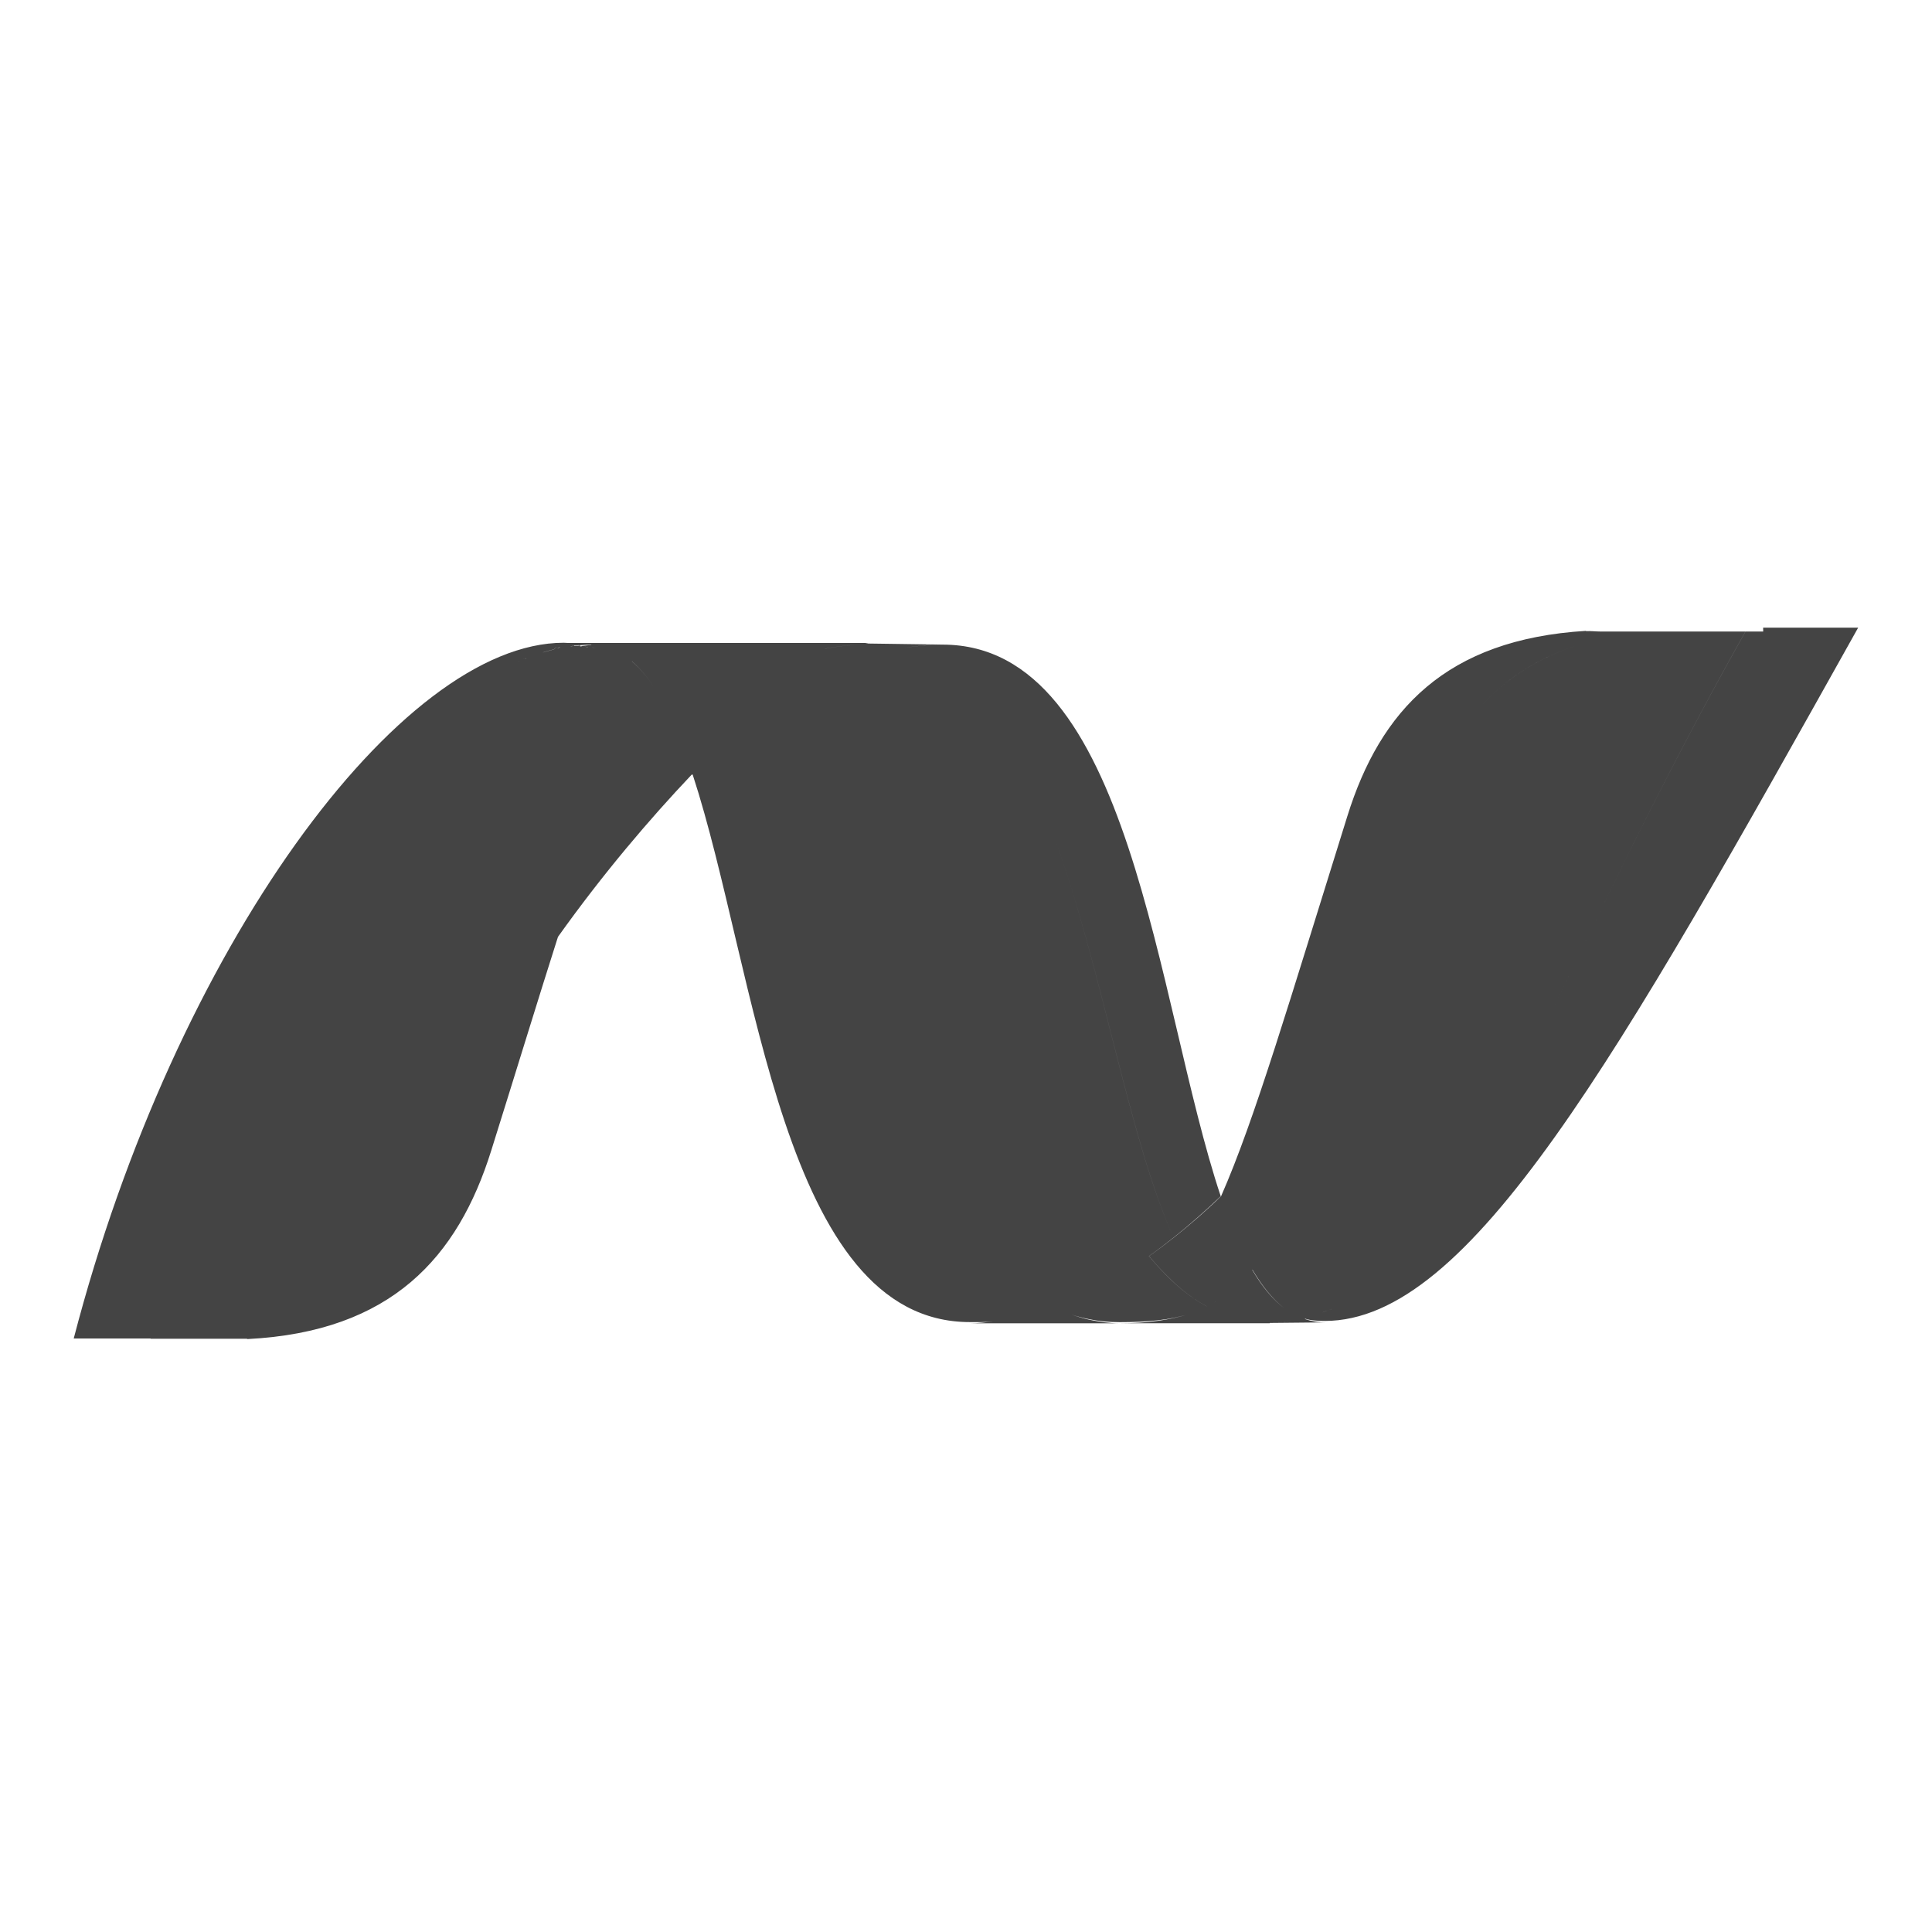
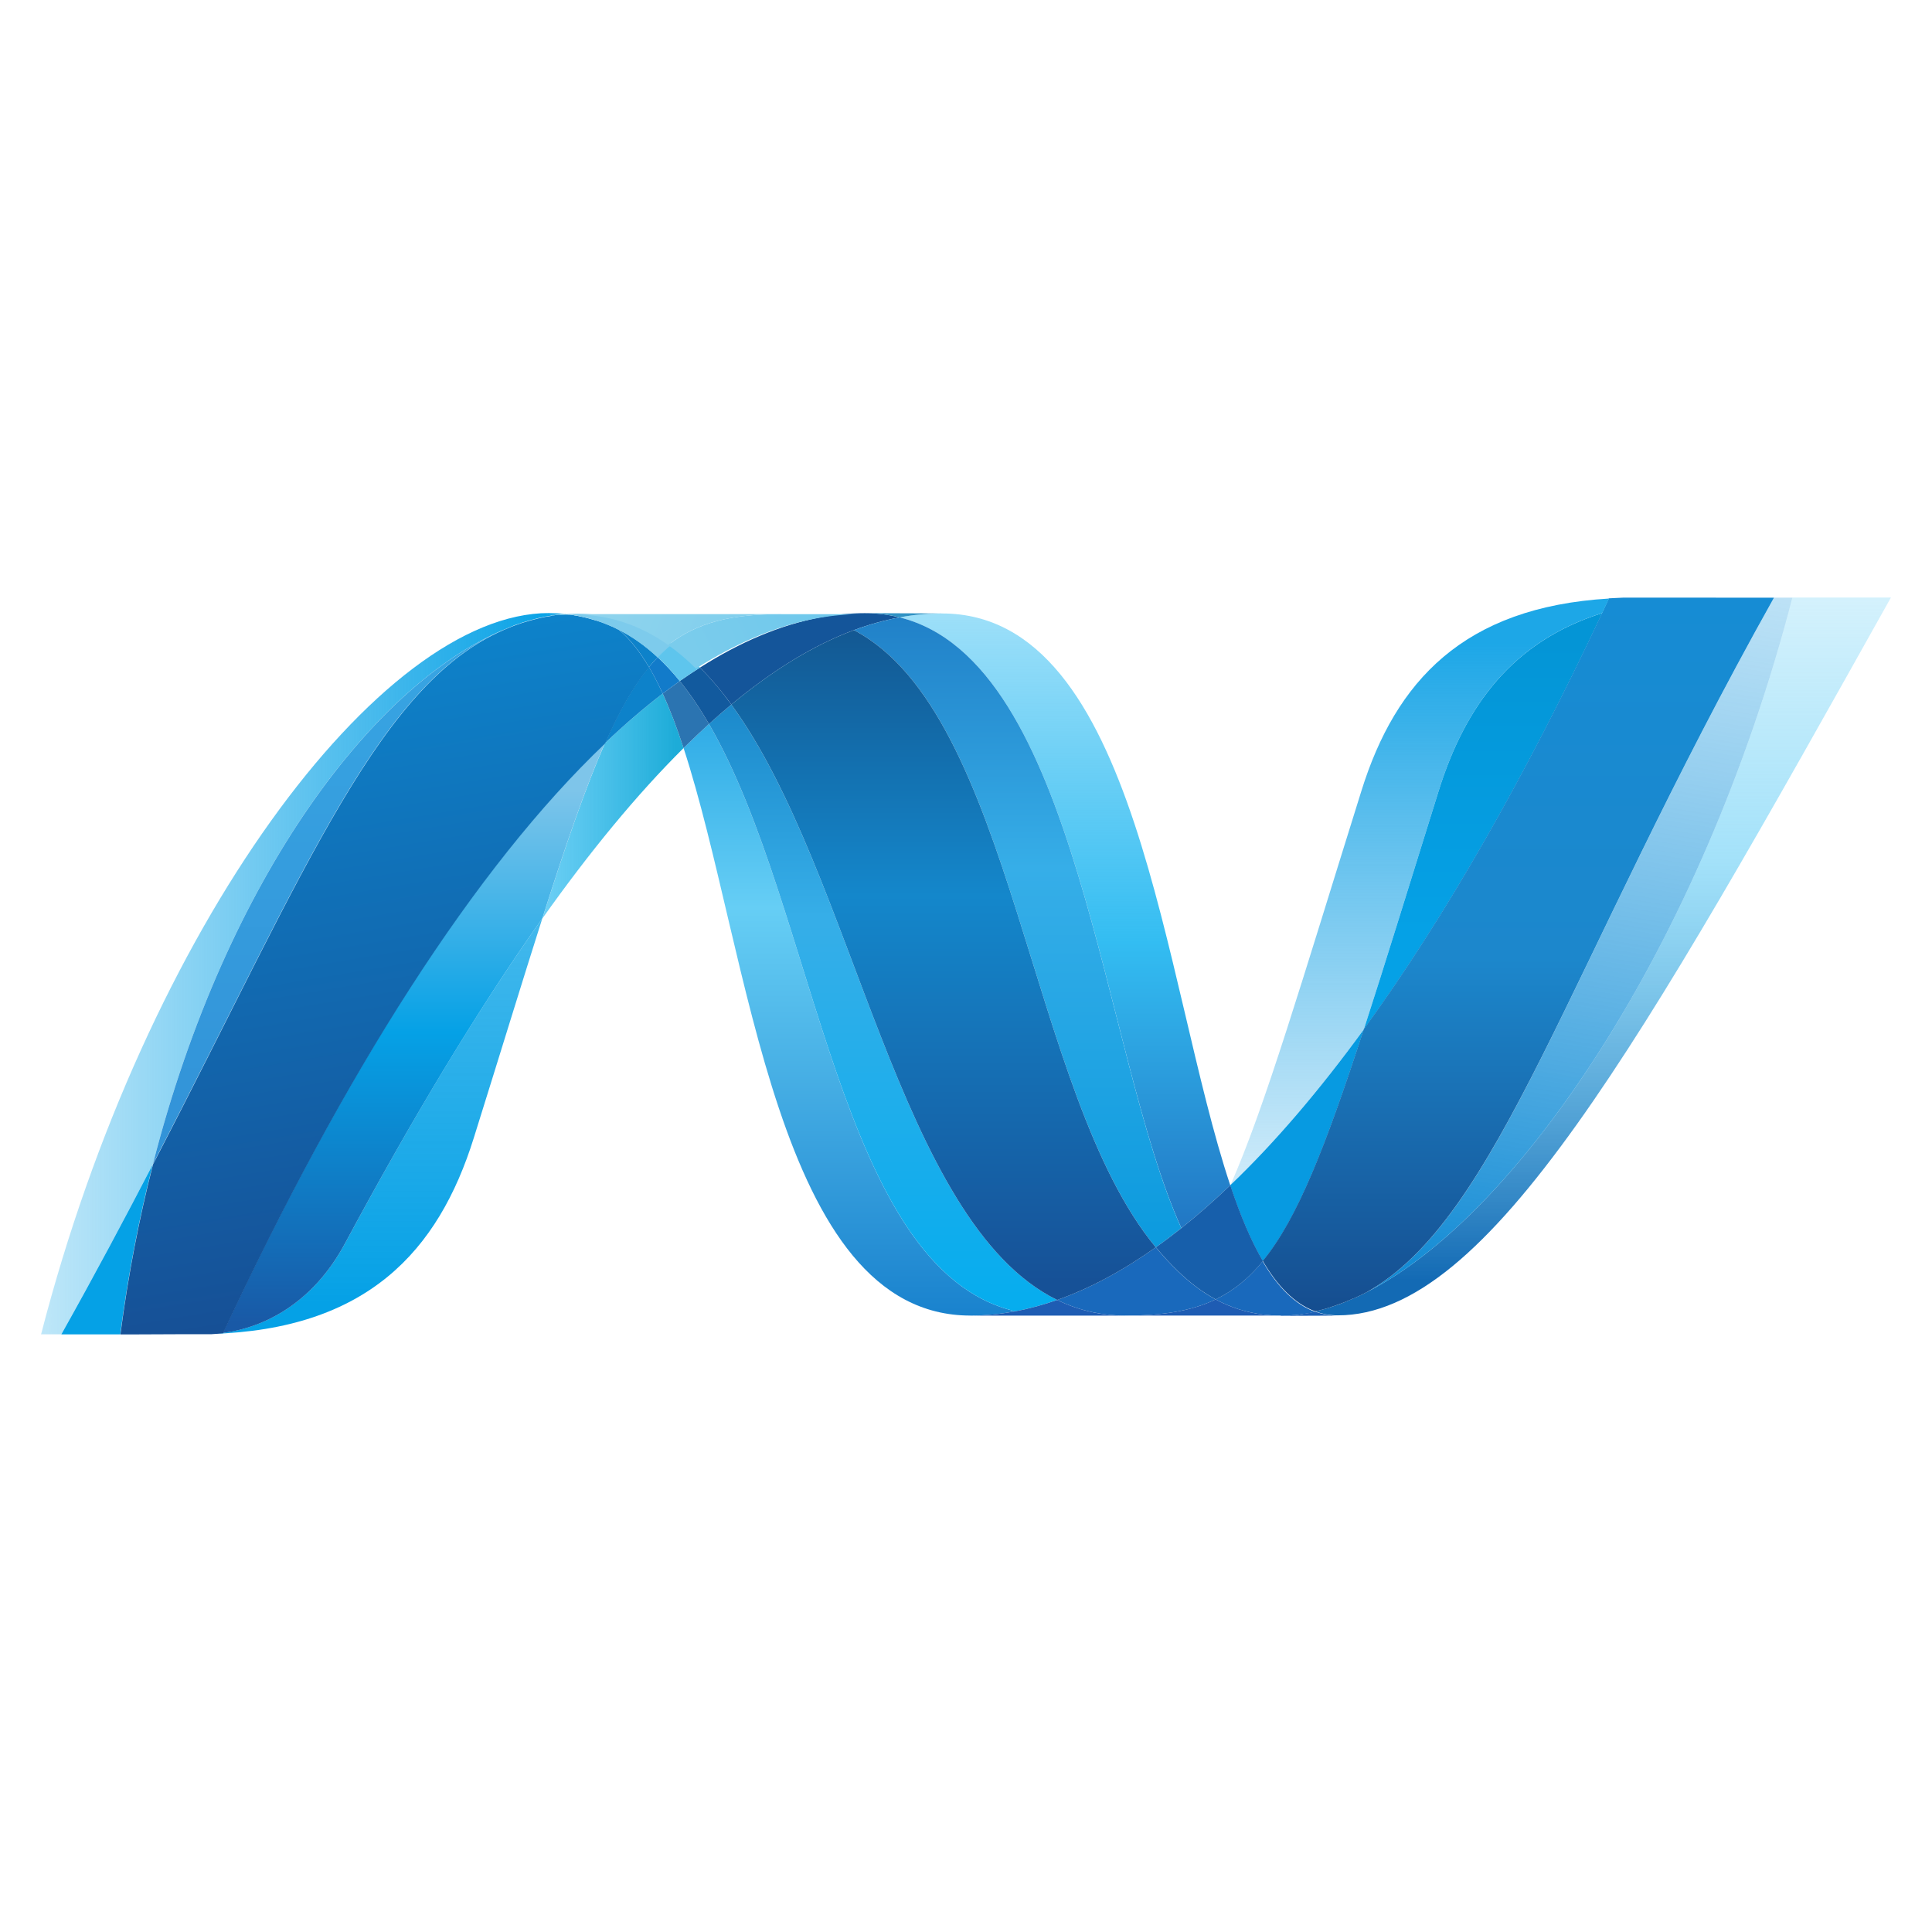
- <svg xmlns="http://www.w3.org/2000/svg" width="800px" height="800px" viewBox="0 0 32 32" version="1.1">
-   <path fill="#444444" d="M8.579 10.956c0.041-0.019 0.083-0.037 0.125-0.053-0.041 0.016-0.083 0.035-0.125 0.053zM2.496 22.174h0.126c0.372 0 0.477 0 0.905 0h0.337c0.026 0 0.052 0 0.078 0 0.029 0 0.060 0 0.091 0 0 0 0.005 0 0.006 0 0.013 0 0.026 0 0.038 0 0.005 0 0.005 0 0.009 0 0.005 0 0.011 0.006 0.017 0.005 2.378-0.122 3.48-1.352 4.034-3.124 0.431-1.375 0.784-2.532 1.094-3.504-0 0-0 0.001-0 0.001 0.004-0.012 0.007-0.023 0.011-0.035 0.747-1.048 1.519-1.953 2.215-2.687v0c0 0 0.016 0 0.016-0 1.065 3.257 1.476 9.068 4.591 9.068 0.126 0 0.257 0.003 0.384-0.010-0.127 0.013-0.25 0.030-0.376 0.030h2.474c-0.175 0-0.341-0.026-0.501-0.059-0.101-0.021-0.199-0.052-0.295-0.085 0.096 0.032 0.194 0.057 0.296 0.077 0.16 0.033 0.326 0.048 0.5 0.048 0.459 0 0.842-0.035 1.176-0.144-0.334 0.109-0.717 0.162-1.176 0.162h2.42c0 0 0 0 0 0 0.021 0 0.042 0 0.062 0 0 0 0 0 0 0s0.001 0 0.002 0l0.001-0.005 0.913-0.009c-0.117 0-0.226-0.021-0.331-0.056 0.001-0.002 0.003-0.003 0.004-0.005 0.103 0.031 0.21 0.037 0.325 0.037 2.403 0 4.826-4.315 8.835-11.483h-1.574l0.001 0.064h-0.293c-1.478 2.624-2.511 4.866-3.387 6.658 0.877-1.794 1.909-4.034 3.386-6.658h-2.161c-0.041 0-0.082 0-0.123 0-0.039 0-0.078 0-0.116 0h-0.005c-0.080 0-0.157-0.011-0.234-0.006-0 0.001-0.001-0.007-0.001-0.005-2.321 0.14-3.407 1.318-3.953 3.067-0.956 3.056-1.535 5.034-2.092 6.297-0 0 0-0.001-0-0 0 0.003-0.002 0.003-0.002 0.004v-0.003c-0.256 0.25-0.522 0.478-0.782 0.685-0.136 0.108-0.272 0.21-0.409 0.306 0.114 0.137 0.231 0.265 0.354 0.382 0.186 0.181 0.385 0.333 0.602 0.45-0 0-0.001 0-0.001 0-0.217-0.117-0.416-0.269-0.603-0.45-0.123-0.117-0.239-0.245-0.354-0.382 0 0 0 0 0 0 0.137-0.096 0.272-0.199 0.408-0.307-0.749-1.659-1.184-4.478-1.991-6.673 0.807 2.194 1.243 5.014 1.991 6.673 0.26-0.207 0.52-0.435 0.781-0.685-1.082-3.242-1.47-9.136-4.606-9.136-0.221 0-0.444 0.021-0.666 0.061 0.222-0.041 0.445-0.062 0.666-0.062l-1.233-0.017c0.196 0 0.381 0.055 0.557 0.055-0 0-0 0-0 0-0.176 0-0.361-0.055-0.556-0.055-0.017 0-0.034-0.004-0.051-0.003 0.017-0 0.034-0.006 0.051-0.006h-4.96c-0.028 0-0.056-0.004-0.085-0.004-2.706 0-6.435 5.059-8.115 11.524 0 0 0.122 0 0.323 0 0 0 0 0 0 0 0.232 0 0.95 0 0.95 0zM26.161 10.675c-0 0-0 0-0 0-0.807 0.254-1.401 0.694-1.842 1.277 0.441-0.583 1.034-1.023 1.842-1.277zM22.369 21.541c-0.008 0.004-0.015 0.008-0.023 0.012-0.011 0.006-0.023 0.011-0.034 0.017-0.001 0-0.002 0.001-0.002 0.001 0.020-0.010 0.039-0.020 0.059-0.029zM22.040 21.687c0.005-0.004 0.010-0.004 0.016-0.006-0.005 0.003-0.010 0.004-0.015 0.006-0.011 0.005-0.022 0.008-0.033 0.012 0.011-0.004 0.021-0.008 0.032-0.012zM22.001 21.703c0 0 0-0 0-0s-0.001 0-0.001 0c0-0 0-0 0.001-0zM21.751 21.787c0.019-0.006 0.036-0.011 0.054-0.016 0.009-0.004 0.018-0.007 0.027-0.009 0.011-0.004 0.021-0.007 0.030-0.011 0.011-0.004 0.022-0.006 0.031-0.010s0.017-0.006 0.026-0.010c0.021-0.008 0.042-0.014 0.064-0.022 0.003 0 0.006-0.001 0.008-0.003-0.002 0.001-0.005 0.002-0.007 0.003-0.021 0.008-0.042 0.014-0.063 0.022-0.009 0.004-0.018 0.006-0.026 0.009-0.009 0.004-0.020 0.007-0.031 0.010-0.009 0.004-0.020 0.006-0.031 0.011-0.009 0.004-0.018 0.005-0.027 0.009-0.019 0.005-0.036 0.010-0.054 0.016-0.001 0-0.003 0.001-0.004 0.001 0.001-0 0.002-0.001 0.003-0.001zM8.704 10.91v-0.008c0 0 0.006 0.008 0.007 0.008h0c-0.053 0-0.105 0.037-0.157 0.059 0.008-0.004 0.017-0.009 0.025-0.012-0.042 0.018-0.084 0.037-0.126 0.057-0.022 0.011-0.045 0.021-0.067 0.033zM8.832 10.846v0zM9.191 10.738c-0.007 0.004-0.012 0.019-0.018 0.019-0.044 0.011-0.088 0.023-0.132 0.035-0.005 0-0.009 0.004-0.015 0.005-0.012 0.003-0.024 0.007-0.037 0.011 0.013-0.004 0.025-0.011 0.037-0.013 0.006 0 0.011-0.005 0.015-0.005 0.044-0.012 0.088-0.024 0.132-0.035 0.006 0 0.011-0.018 0.018-0.018 0.012-0.004 0.024-0.020 0.037-0.021-0.013 0.001-0.025 0.021-0.037 0.023zM9.249 10.732c-0.006 0.004-0.013 0.008-0.019 0.010 0.006-0.004 0.012-0.011 0.019-0.013 0.013-0.004 0.025-0.014 0.039-0.014-0.014 0-0.026 0.015-0.039 0.017zM9.732 10.716c-0.024-0.004-0.047-0.002-0.070-0.002-0.001 0-0.002 0-0.002 0 0.023 0 0.046-0.003 0.070-0 0.003 0 0.005-0.001 0.008-0.001-0.002 0.001-0.003 0.003-0.006 0.003zM9.794 10.685c-0.058 0-0.115 0.012-0.174 0.016 0.008 0 0.016 0.010 0.024 0.012-0.015-0.002-0.030-0.011-0.045-0.012 0.007-0.001 0.014-0.005 0.021-0.005-0.004-0-0.004-0.002-0.008-0.002-0.005-0.004-0.012-0.006-0.012-0.006v0.005c-0.064 0.004-0.060 0.005-0.088 0.008l-0.004-0.005c-0.008 0-0.014 0.004-0.021 0.004-0.011 0.004-0.024 0.004-0.036 0.005-0.007 0-0.014 0-0.021 0.004-0.013 0.004-0.025 0.006-0.037 0.008-0.001 0-0.002 0.001-0.003 0.001 0.001 0 0.002 0 0.003 0 0.013 0 0.024-0.006 0.037-0.009 0.007 0 0.014-0.005 0.021-0.005 0.012 0 0.024-0.004 0.036-0.006 0.006 0 0.012-0 0.020-0.004 0.024-0.003 0.048-0.005 0.072-0.007 0.005 0 0.009 0.001 0.014 0.001 0.068-0.006 0.134-0.008 0.201-0.008zM9.955 10.755c-0.045-0.012-0.091-0.021-0.137-0.029-0.004 0-0.008-0.002-0.012-0.003 0.003 0.001 0.007 0.002 0.011 0.002 0.046 0.009 0.092 0.018 0.137 0.030 0.001 0 0.003 0.001 0.004 0.001-0.001-0-0.001-0-0.002-0zM10.934 11.537v0c-0 0-0 0.001-0.001 0.001-0.141-0.238-0.296-0.438-0.468-0.584 0.002 0.001 0.005 0.003 0.007 0.004 0.169 0.147 0.321 0.344 0.461 0.58 0-0 0 0-0 0zM11.154 11.961v0zM13.665 10.744c0.18-0.034 0.361-0.056 0.539-0.064-0.179 0.009-0.359 0.030-0.54 0.065zM11.904 12.446c-0.001-0.003-0.003-0.005-0.004-0.008 0.001 0.003 0.003 0.005 0.004 0.008v0zM14.209 10.947c-0.284 0.106-0.569 0.242-0.854 0.408 0.285-0.166 0.57-0.302 0.854-0.408 0.194-0.072 0.387-0.129 0.58-0.172-0.194 0.043-0.387 0.1-0.58 0.172zM14.94 10.743v0 0 0zM17.104 21.758c0.117-0.031 0.235-0.068 0.352-0.109 0 0 0 0 0 0-0.118 0.041-0.235 0.077-0.352 0.109zM20.136 21.561c-0 0-0 0-0 0-0.007 0.004-0.014 0.007-0.021 0.011 0.007-0.004 0.015-0.008 0.022-0.012zM20.762 21.884c-0.285-0.034-0.54-0.118-0.773-0.244 0.233 0.126 0.488 0.21 0.773 0.244 0.042 0.004 0.083 0.008 0.126 0.011-0.043-0.003-0.085-0.007-0.126-0.011zM20.742 21.035l0.001-0.005c0-0 0-0.001 0.001-0.001 0.157 0.267 0.331 0.487 0.527 0.639-0.196-0.149-0.371-0.364-0.528-0.633zM21.188 21.895c-0.008 0.004-0.015 0.004-0.023 0.004-0.001 0-0.001 0-0.002 0 0.008 0 0.016 0 0.023-0.004 0.015 0 0.030 0 0.046-0.004 0.001 0 0.002 0 0.002 0-0.016 0.004-0.031 0.004-0.046 0.004zM21.377 21.874c-0.017 0.003-0.035 0.004-0.053 0.008-0.005 0-0.010 0.004-0.015 0.004-0 0-0.004 0-0.004 0-0.016 0.002-0.033 0.005-0.049 0.005-0.001 0-0.002 0-0.002 0 0.016 0 0.033-0.004 0.049-0.005h0.004c0.005 0 0.010-0.004 0.015-0.004 0.018-0.004 0.036-0.006 0.053-0.008 0.002 0 0.003 0 0.004 0-0.001 0-0.001 0-0.002 0z" />
+ <svg xmlns="http://www.w3.org/2000/svg" viewBox="0 0 128 128">
+   <linearGradient id="a" gradientUnits="userSpaceOnUse" x1="61.631" y1="563.347" x2="62.022" y2="563.347" gradientTransform="matrix(0 149.735 149.735 0 -84296.266 -9188.014)">
+     <stop offset="0" stop-color="#0994DC" />
+     <stop offset=".35" stop-color="#66CEF5" />
+     <stop offset=".35" stop-color="#66CEF5" />
+     <stop offset=".846" stop-color="#127BCA" />
+     <stop offset=".846" stop-color="#127BCA" />
+     <stop offset="1" stop-color="#127BCA" />
+   </linearGradient>
+   <path fill="url(#a)" d="M45.288 49.559c4.417 13.507 6.09 37.601 19.006 37.601.982 0 1.977-.096 2.974-.286-11.74-2.737-13.132-26.569-20.297-38.912-.562.511-1.118 1.043-1.683 1.597" />
+   <linearGradient id="b" gradientUnits="userSpaceOnUse" x1="61.705" y1="563.34" x2="62.095" y2="563.34" gradientTransform="matrix(0 153.551 153.551 0 -86442.719 -9435.969)">
+     <stop offset="0" stop-color="#0E76BC" />
+     <stop offset=".36" stop-color="#36AEE8" />
+     <stop offset=".36" stop-color="#36AEE8" />
+     <stop offset=".846" stop-color="#00ADEF" />
+     <stop offset=".846" stop-color="#00ADEF" />
+     <stop offset="1" stop-color="#00ADEF" />
+   </linearGradient>
+   <path fill="url(#b)" d="M46.971 47.962c7.165 12.342 8.557 36.174 20.297 38.912.923-.169 1.847-.426 2.773-.749-10.539-5.164-13.451-28.306-21.588-39.447-.492.41-.987.839-1.482 1.284" />
+   <path fill="#14559A" d="M57.294 40.623c-.98 0-1.977.096-2.977.286-2.612.493-5.268 1.618-7.944 3.321.73.722 1.427 1.547 2.081 2.448 2.723-2.259 5.427-3.928 8.12-4.932 1.012-.375 2.019-.656 3.029-.842-.729-.184-1.497-.281-2.309-.281" />
+   <linearGradient id="c" gradientUnits="userSpaceOnUse" x1="67.486" y1="564.985" x2="67.876" y2="564.985" gradientTransform="matrix(0 -122.178 -122.178 0 69099.289 8331.043)">
+     <stop offset="0" stop-color="#1C63B7" />
+     <stop offset=".5" stop-color="#33BDF2" />
+     <stop offset="1" stop-color="#33BDF2" stop-opacity=".42" />
+   </linearGradient>
+   <path fill="url(#c)" d="M78.268 81.366c1.078-.857 2.158-1.805 3.24-2.84-4.488-13.443-6.095-37.883-19.101-37.883-.93 0-1.868.087-2.804.26 11.847 2.947 13.365 28.722 18.665 40.463" />
+   <path fill="#3092C4" d="M59.604 40.904c-.729-.185-1.498-.282-2.311-.282l5.114.019c-.929 0-1.867.086-2.803.263" />
+   <path fill="#1969BC" d="M78.04 84.221c-.508-.485-.991-1.017-1.466-1.584-2.188 1.549-4.368 2.724-6.533 3.489.771.376 1.578.656 2.436.829.664.136 1.353.206 2.075.206 2.431 0 4.353-.288 5.987-1.072-.9-.488-1.726-1.118-2.499-1.868" />
+   <linearGradient id="d" gradientUnits="userSpaceOnUse" x1="61.852" y1="563.281" x2="62.243" y2="563.281" gradientTransform="matrix(0 159.425 159.425 0 -89733.742 -9828.116)">
+     <stop offset="0" stop-color="#166AB8" />
+     <stop offset=".4" stop-color="#36AEE8" />
+     <stop offset=".4" stop-color="#36AEE8" />
+     <stop offset=".846" stop-color="#0798DD" />
+     <stop offset=".846" stop-color="#0798DD" />
+     <stop offset="1" stop-color="#0798DD" />
+   </linearGradient>
+   <path fill="url(#d)" d="M56.573 41.748c10.611 5.55 11.534 30.684 20.001 40.889.568-.4 1.13-.824 1.691-1.271-5.3-11.741-6.815-37.519-18.66-40.463-1.011.189-2.02.469-3.032.845" />
+   <linearGradient id="e" gradientUnits="userSpaceOnUse" x1="61.975" y1="563.367" x2="62.366" y2="563.367" gradientTransform="matrix(0 169.528 169.528 0 -95443.742 -10473.372)">
+     <stop offset="0" stop-color="#124379" />
+     <stop offset=".39" stop-color="#1487CB" />
+     <stop offset=".39" stop-color="#1487CB" />
+     <stop offset=".78" stop-color="#165197" />
+     <stop offset=".78" stop-color="#165197" />
+     <stop offset="1" stop-color="#165197" />
+   </linearGradient>
+   <path fill="url(#e)" d="M48.453 46.678c8.137 11.141 11.049 34.284 21.588 39.448 2.166-.765 4.346-1.939 6.533-3.489-8.467-10.205-9.39-35.338-20.001-40.889-2.693 1.002-5.397 2.671-8.12 4.93" />
+   <linearGradient id="f" gradientUnits="userSpaceOnUse" x1="1006.454" y1="-1412.08" x2="1008.771" y2="-1412.08" gradientTransform="matrix(4.038 0 0 -4.038 -4028.633 -5649.283)">
+     <stop offset="0" stop-color="#33BDF2" stop-opacity=".698" />
+     <stop offset="1" stop-color="#1DACD8" />
+   </linearGradient>
+   <path fill="url(#f)" d="M40.083 49.234c-1.275 2.883-2.578 6.674-4.152 11.621 3.131-4.413 6.253-8.214 9.357-11.295-.428-1.314-.887-2.527-1.382-3.606-1.269.97-2.549 2.064-3.823 3.28" />
+   <path fill="#2B74B1" d="M45.037 45.121c-.374.268-.751.542-1.13.832.495 1.08.953 2.292 1.38 3.607.564-.552 1.124-1.086 1.684-1.597-.601-1.033-1.24-1.986-1.934-2.842" />
+   <path fill="#125A9E" d="M46.373 44.229c-.445.282-.888.58-1.337.891.695.855 1.333 1.81 1.936 2.844.495-.448.989-.879 1.482-1.287-.654-.9-1.35-1.726-2.081-2.448" />
+   <linearGradient id="g" gradientUnits="userSpaceOnUse" x1="67.564" y1="565.48" x2="67.954" y2="565.48" gradientTransform="matrix(0 -119.018 -119.018 0 67408.578 8125.832)">
+     <stop offset="0" stop-color="#136AB4" />
+     <stop offset=".6" stop-color="#59CAF5" stop-opacity=".549" />
+     <stop offset="1" stop-color="#59CAF5" stop-opacity=".235" />
+   </linearGradient>
+   <path fill="url(#g)" d="M118.751 39.594c-6.001 23.144-18.536 41.734-29.044 46.42h-.021l-.567.243-.069.027-.161.062-.072.03-.263.093-.108.038-.131.043-.126.044-.112.038-.224.068-.096.025-.151.041-.103.028-.165.043-.201.044c.475.175.97.264 1.503.264 9.965 0 20.013-17.858 36.638-47.556h-6.528l.001.005z" />
+   <linearGradient id="h" gradientUnits="userSpaceOnUse" x1="998.231" y1="-1414.829" x2="1006.826" y2="-1414.829" gradientTransform="matrix(4.038 0 0 -4.038 -4028.633 -5649.283)">
+     <stop offset="0" stop-color="#05A1E6" stop-opacity=".247" />
+     <stop offset="1" stop-color="#05A1E6" />
+   </linearGradient>
+   <path fill="url(#h)" d="M33.766 41.563l.019-.016.023-.015h.013l.161-.062.032-.016.042-.017.173-.062h.009l.383-.134.057-.015.164-.049.075-.024.165-.049.063-.017.548-.142.075-.017.16-.031.078-.024.161-.03h.038l.333-.062h.066l.154-.027.087-.015.147-.022.081-.016.358-.032c-.345-.032-.699-.054-1.061-.054-11.223 0-26.685 20.822-33.649 47.788h1.343c2.229-3.975 4.231-7.736 6.062-11.266 4.879-19.1 14.814-32.126 23.64-35.577" />
+   <path fill="#0D82CA" d="M40.083 49.234c1.275-1.216 2.554-2.31 3.823-3.281-.289-.634-.589-1.222-.911-1.761-1.026 1.246-1.964 2.89-2.912 5.042" />
+   <path fill="#0D82CA" d="M41.005 41.72c.733.614 1.39 1.46 1.99 2.473.189-.232.381-.447.58-.649-.834-.778-1.734-1.416-2.712-1.897l.12.057.022.016" />
+   <linearGradient id="i" gradientUnits="userSpaceOnUse" x1="67.491" y1="564.359" x2="67.881" y2="564.359" gradientTransform="matrix(0 -121.865 -121.865 0 68797.742 8310.488)">
+     <stop offset="0" stop-color="#318ED5" />
+     <stop offset="1" stop-color="#38A7E4" />
+   </linearGradient>
+   <path fill="url(#i)" d="M10.127 77.138c10.233-19.719 15.081-32.199 23.64-35.577-8.825 3.454-18.762 16.479-23.64 35.577" />
+   <path fill="#127BCA" d="M43.574 43.544c-.199.204-.389.417-.58.649.322.538.621 1.124.913 1.76.378-.29.756-.563 1.129-.832-.462-.571-.951-1.101-1.462-1.577" />
+   <linearGradient id="j" gradientUnits="userSpaceOnUse" x1="67.593" y1="564.41" x2="67.984" y2="564.41" gradientTransform="matrix(0 -118.46 -118.46 0 66884.703 8093.017)">
+     <stop offset="0" stop-color="#05A1E6" />
+     <stop offset="1" stop-color="#05A1E6" stop-opacity=".549" />
+   </linearGradient>
+   <path fill="url(#j)" d="M14.773 88.315l-.186.022h-.035l-.158.016h-.026l-.376.025h-.039c10.356-.29 15.091-5.475 17.44-12.997 1.785-5.701 3.252-10.505 4.537-14.535-4.338 6.106-8.696 13.384-13.077 21.539-2.112 3.93-5.325 5.572-8.08 5.922" />
+   <linearGradient id="k" gradientUnits="userSpaceOnUse" x1="68.291" y1="564.525" x2="68.682" y2="564.525" gradientTransform="matrix(0 -100.1 -100.1 0 56536.551 6924.301)">
+     <stop offset="0" stop-color="#1959A6" />
+     <stop offset=".5" stop-color="#05A1E6" />
+     <stop offset=".5" stop-color="#05A1E6" />
+     <stop offset=".918" stop-color="#7EC5EA" />
+     <stop offset="1" stop-color="#7EC5EA" />
+   </linearGradient>
+   <path fill="url(#k)" d="M14.773 88.311c2.755-.351 5.968-1.991 8.08-5.923 4.381-8.151 8.741-15.431 13.075-21.538 1.577-4.949 2.878-8.737 4.154-11.621-8.639 8.223-17.311 21.896-25.31 39.077" />
+   <path fill="#05A1E6" d="M10.127 77.139c-1.831 3.53-3.833 7.291-6.063 11.266h3.904c.517-3.948 1.249-7.711 2.158-11.264" />
+   <linearGradient id="l" gradientUnits="userSpaceOnUse" x1="67.892" y1="563.82" x2="68.282" y2="563.82" gradientTransform="matrix(-19.138 -108.537 -108.537 19.138 62523.5 -3335.822)">
+     <stop offset="0" stop-color="#165096" />
+     <stop offset="1" stop-color="#0D82CA" />
+   </linearGradient>
+   <path fill="url(#l)" d="M37.073 40.709l-.083.016-.146.021-.086.015-.154.027-.066.016-.333.058h-.038l-.162.032-.081.022-.157.031-.074.018-.549.142-.063.018-.166.049-.075.021-.163.049-.06.016-.381.134-.173.06-.072.03-.161.06-.054.026c-8.558 3.377-13.406 15.857-23.639 35.576-.909 3.552-1.645 7.316-2.158 11.264h.547l3.755-.016h1.723l.375-.025h.024l.158-.016h.037l.186-.022c8-17.182 16.672-30.854 25.31-39.077.95-2.152 1.887-3.796 2.911-5.04-.6-1.013-1.256-1.861-1.988-2.476l-.021-.016-.122-.059-.121-.061-.117-.057-.139-.058-.108-.047-.227-.095-.097-.036-.169-.068-.091-.03-.235-.081h-.019l-.272-.077-.061-.019-.229-.064-.053-.015c-.185-.05-.376-.088-.569-.125l-.059-.016-.247-.04-.049-.015-.292-.039h-.051l-.226-.025-.358.033" />
+   <linearGradient id="m" gradientUnits="userSpaceOnUse" x1="70.847" y1="566.882" x2="71.237" y2="566.882" gradientTransform="matrix(0 -56.721 -56.721 0 32252.127 4080.282)">
+     <stop offset="0" stop-color="#05A1E6" />
+     <stop offset=".874" stop-color="#0495D6" />
+     <stop offset="1" stop-color="#0495D6" />
+   </linearGradient>
+   <path fill="url(#m)" d="M95.311 52.407c-1.97 6.307-3.563 11.51-4.952 15.791 5.403-7.435 10.725-16.787 15.792-27.579-5.913 1.857-9.065 6.107-10.84 11.788" />
+   <linearGradient id="n" gradientUnits="userSpaceOnUse" x1="61.634" y1="562.213" x2="62.024" y2="562.213" gradientTransform="matrix(-23.063 130.795 130.795 23.063 -72004.344 -20989.861)">
+     <stop offset="0" stop-color="#38A7E4" stop-opacity=".329" />
+     <stop offset=".962" stop-color="#0E88D3" />
+     <stop offset=".962" stop-color="#0E88D3" />
+     <stop offset="1" stop-color="#0E88D3" />
+   </linearGradient>
+   <path fill="url(#n)" d="M90.53 85.621c-.275.14-.552.273-.823.394 10.508-4.687 23.044-23.277 29.044-46.421h-1.216c-13.788 24.631-18.222 41.12-27.005 46.027" />
+   <path fill="#079AE1" d="M83.668 83.552c2.287-2.791 4.148-7.535 6.691-15.354-2.933 4.029-5.885 7.492-8.84 10.316l-.015.025c.645 1.931 1.352 3.636 2.158 5.012" />
+   <path fill="#1969BC" d="M83.668 83.552c-.778.95-1.603 1.673-2.519 2.209-.2.117-.404.227-.61.327.968.522 2.023.872 3.206 1.011l.524.046h.031l.252.016h.855l.097-.016.189-.016h.092l.205-.022h.017l.063-.015.219-.034h.064l.246-.041h.04l.491-.104c-1.357-.496-2.492-1.667-3.469-3.334" />
+   <path fill="#1E5CB3" d="M64.295 87.161c.982 0 1.976-.096 2.973-.288.924-.167 1.848-.424 2.773-.747.771.376 1.579.656 2.435.831.664.135 1.354.205 2.077.205h-10.258z" />
+   <path fill="#1E5CB3" d="M74.553 87.161c2.429 0 4.353-.288 5.986-1.073.968.523 2.023.872 3.206 1.012l.524.045h.031l.252.016h.302-10.301z" />
+   <path fill="#1D60B5" d="M84.854 87.161h.561l.097-.016.191-.016h.092l.204-.022h.017l.062-.016.219-.033.067-.015.247-.04h.039l.491-.104c.475.175.97.264 1.503.264l-3.788.016-.002-.018z" />
+   <path fill="#175FAB" d="M81.511 78.54v-.016c-1.082 1.035-2.162 1.983-3.24 2.84-.563.447-1.125.871-1.693 1.271.476.568.959 1.1 1.468 1.585.772.749 1.597 1.38 2.498 1.867.205-.101.41-.211.609-.327.918-.536 1.741-1.26 2.52-2.209-.806-1.376-1.513-3.082-2.157-5.012" />
+   <linearGradient id="o" gradientUnits="userSpaceOnUse" x1="61.149" y1="562.654" x2="61.539" y2="562.654" gradientTransform="matrix(0 123.742 123.742 0 -69523.625 -7527.189)">
+     <stop offset="0" stop-color="#168CD4" />
+     <stop offset=".5" stop-color="#1C87CC" />
+     <stop offset="1" stop-color="#154B8D" />
+   </linearGradient>
+   <path fill="url(#o)" d="M113.685 39.594h-6.121l-.97.047-.451.966c-5.068 10.793-10.388 20.145-15.791 27.58-2.54 7.818-4.404 12.563-6.69 15.353.977 1.668 2.114 2.84 3.466 3.337l.106-.023h.022l.075-.016.17-.042.101-.029.151-.039.094-.027.226-.068.112-.038.126-.046.13-.041.106-.04.264-.093.073-.027.162-.063.068-.025.568-.243h.02c.271-.119.547-.254.821-.394 8.785-4.908 13.22-21.396 27.008-46.026h-3.851l.005-.003z" />
+   <path fill="#7DCBEC" d="M37.433 40.677l.063.016.16.017h.054l.292.038.049.016.246.041.062.015.567.126.052.016.228.064.063.019.271.077.021.016.237.081.09.029.17.069.096.034.226.094.11.047.136.059.12.057.119.062c.979.48 1.879 1.121 2.713 1.898.308-.323.628-.613.962-.874-1.823-1.293-3.89-2.03-6.271-2.03-.276 0-.552.016-.832.037" />
+   <path fill="#5EC5ED" d="M43.574 43.544c.511.475 1 1.005 1.462 1.577.448-.311.892-.611 1.337-.891-.583-.583-1.198-1.108-1.839-1.56-.333.26-.652.552-.96.874" />
+   <g transform="matrix(5.048 0 0 -5.048 -9064.26 2270.61)">
+     <linearGradient id="p" gradientUnits="userSpaceOnUse" x1="1806.96" y1="336.158" x2="1807.35" y2="336.158" gradientTransform="matrix(28.503 -11.822 -11.822 -28.503 -45726.879 31386.199)">
+       <stop offset="0" stop-color="#97D6EE" />
+       <stop offset=".703" stop-color="#55C1EA" />
+       <stop offset="1" stop-color="#55C1EA" />
+     </linearGradient>
+     <path fill="url(#p)" d="M1802.977 441.733l.165.007c.472 0 .881-.146 1.242-.402.381.301.842.406 1.482.406h-3.099l.21-.011" />
+   </g>
+   <g transform="matrix(5.048 0 0 -5.048 -9064.26 2270.61)">
+     <linearGradient id="q" gradientUnits="userSpaceOnUse" x1="1808.848" y1="335.171" x2="1809.238" y2="335.171" gradientTransform="matrix(22.512 10.205 10.205 -22.512 -42336.426 -10473.638)">
+       <stop offset="0" stop-color="#7ACCEC" />
+       <stop offset="1" stop-color="#3FB7ED" />
+     </linearGradient>
+     <path fill="url(#q)" d="M1805.866 441.744c-.64 0-1.1-.105-1.482-.406.126-.089.248-.193.364-.309.531.337 1.056.561 1.574.658.198.037.395.056.589.056h-1.045v.001z" />
+   </g>
+   <linearGradient id="r" gradientUnits="userSpaceOnUse" x1="61.049" y1="562.706" x2="61.439" y2="562.706" gradientTransform="matrix(0 121.032 121.032 0 -68011.711 -7346.748)">
+     <stop offset="0" stop-color="#1DA7E7" />
+     <stop offset="1" stop-color="#37ABE7" stop-opacity="0" />
+   </linearGradient>
+   <path fill="url(#r)" d="M90.359 68.202c1.391-4.284 2.98-9.485 4.954-15.794 1.777-5.684 4.925-9.934 10.835-11.788l.456-.966c-9.636.577-14.14 5.479-16.405 12.738-3.964 12.673-6.365 20.888-8.677 26.123 2.952-2.823 5.904-6.288 8.837-10.313" />
</svg>
